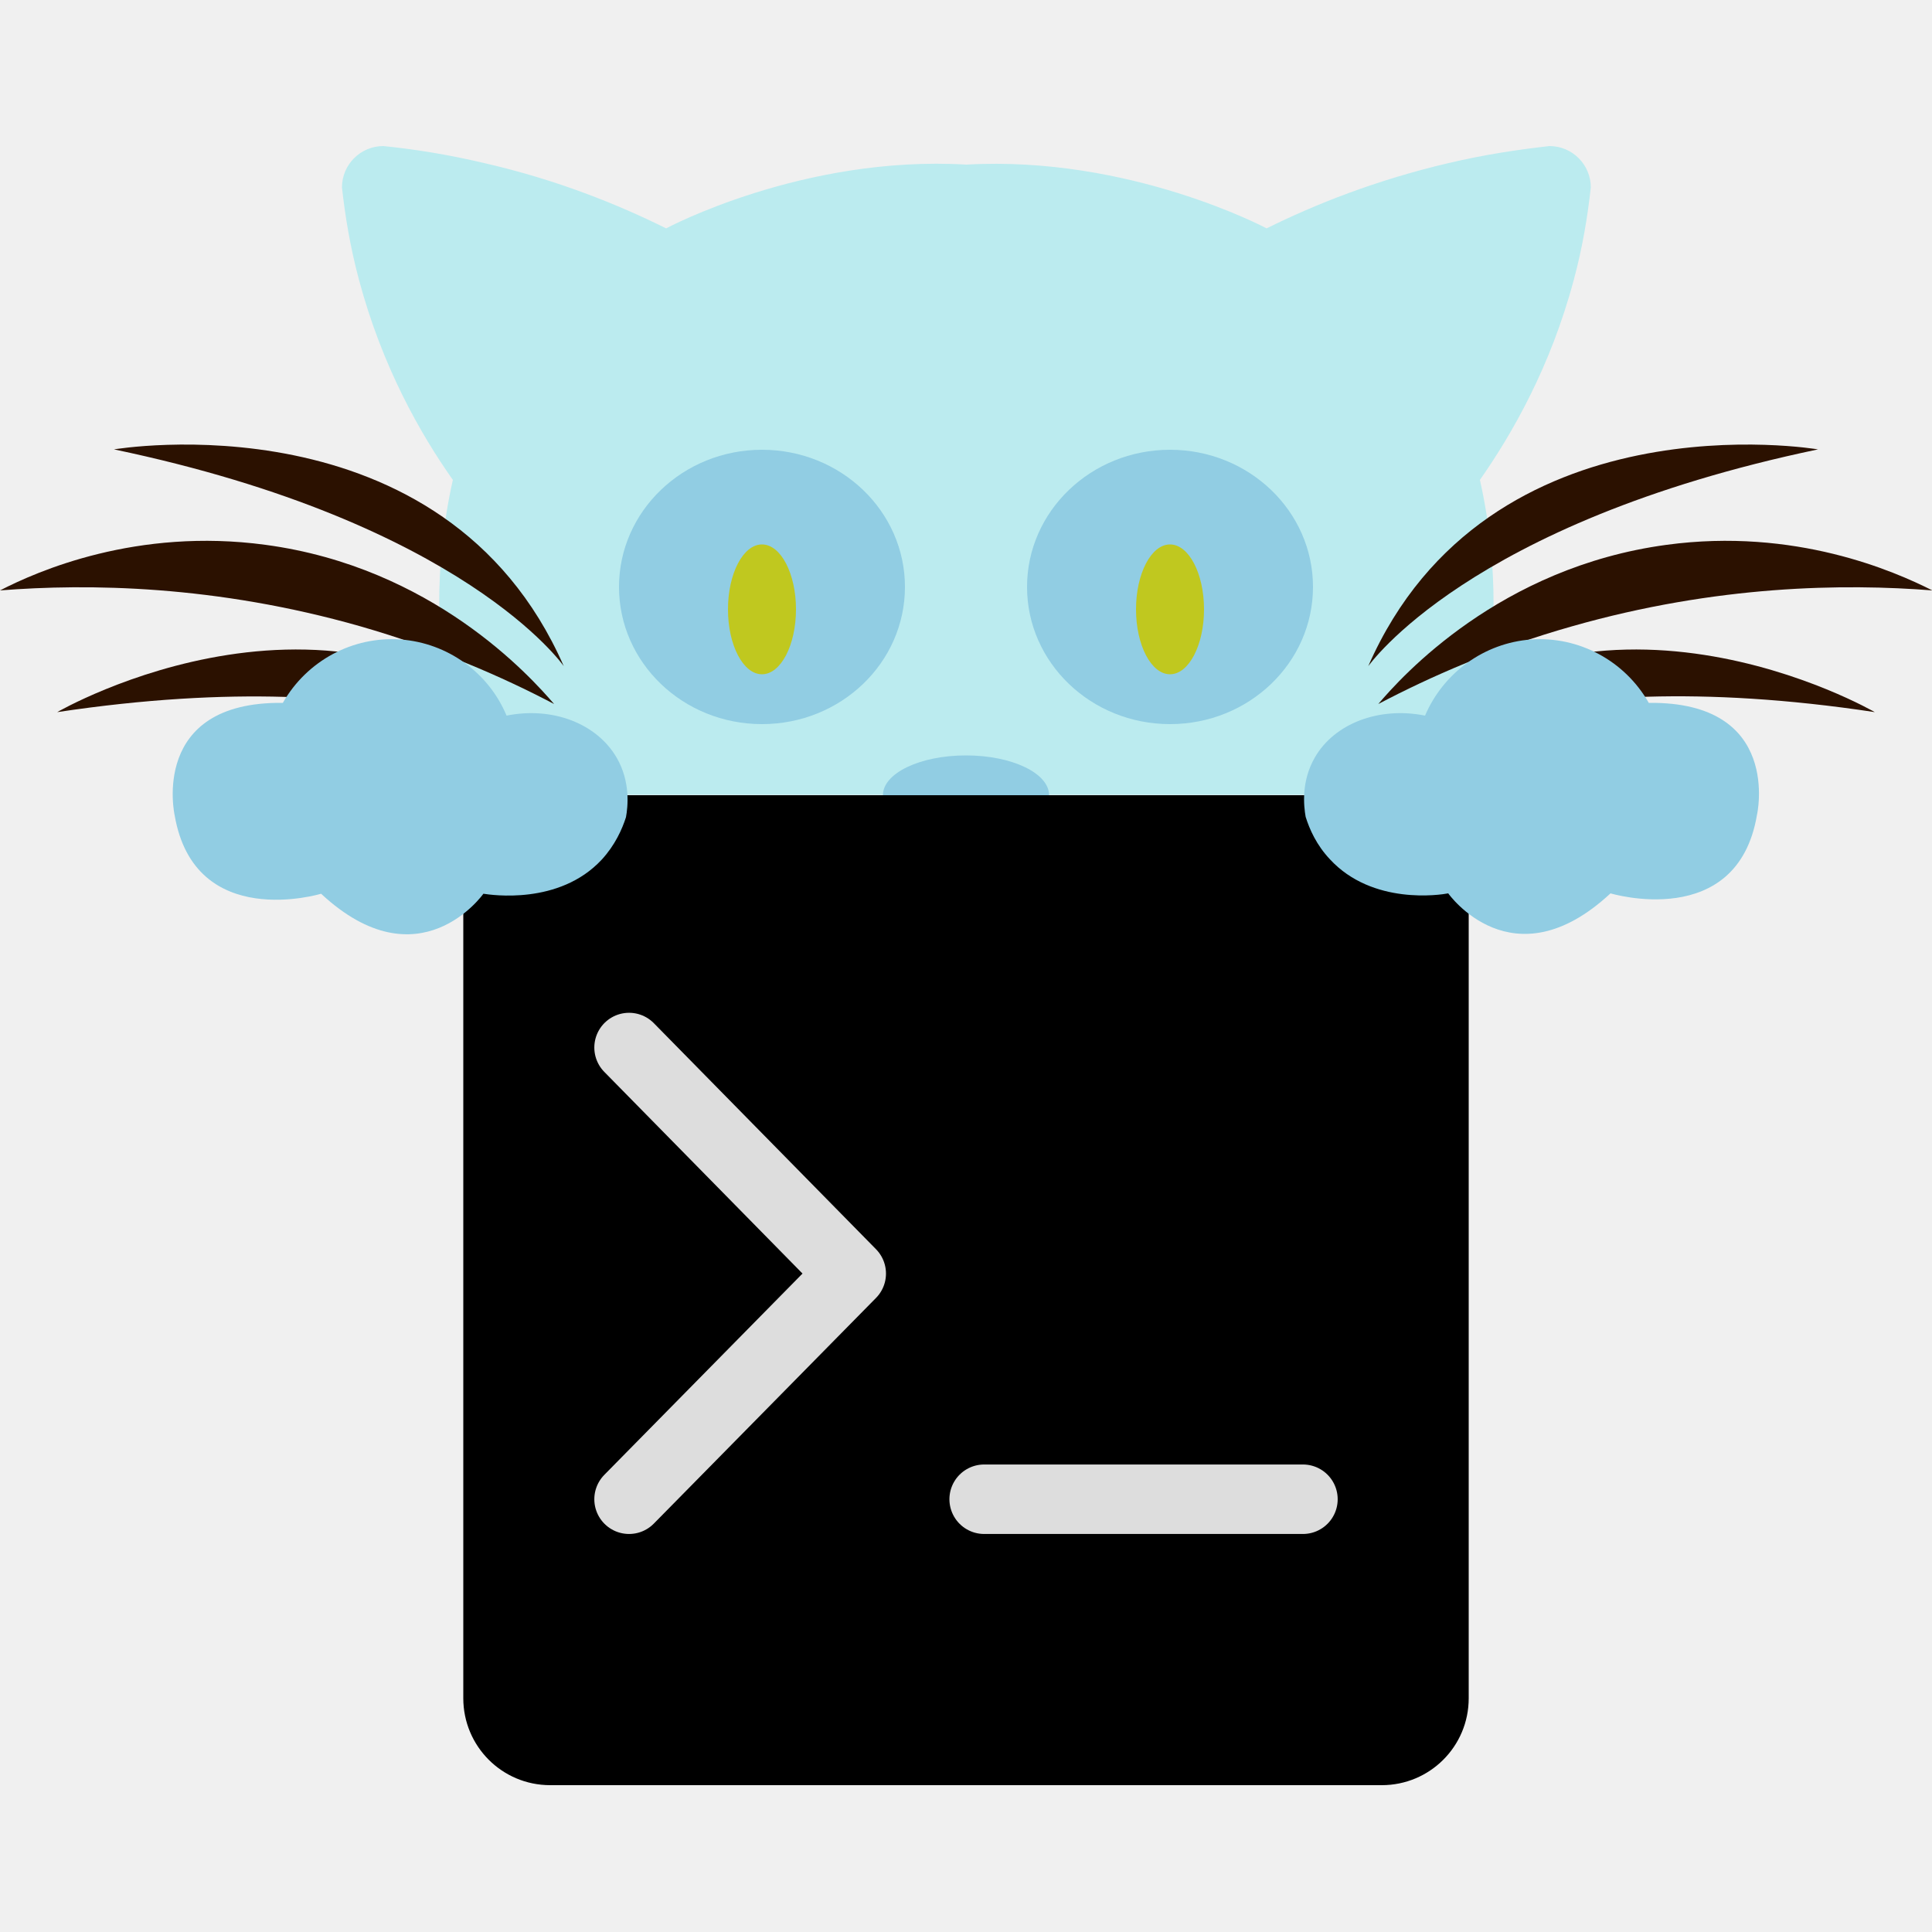
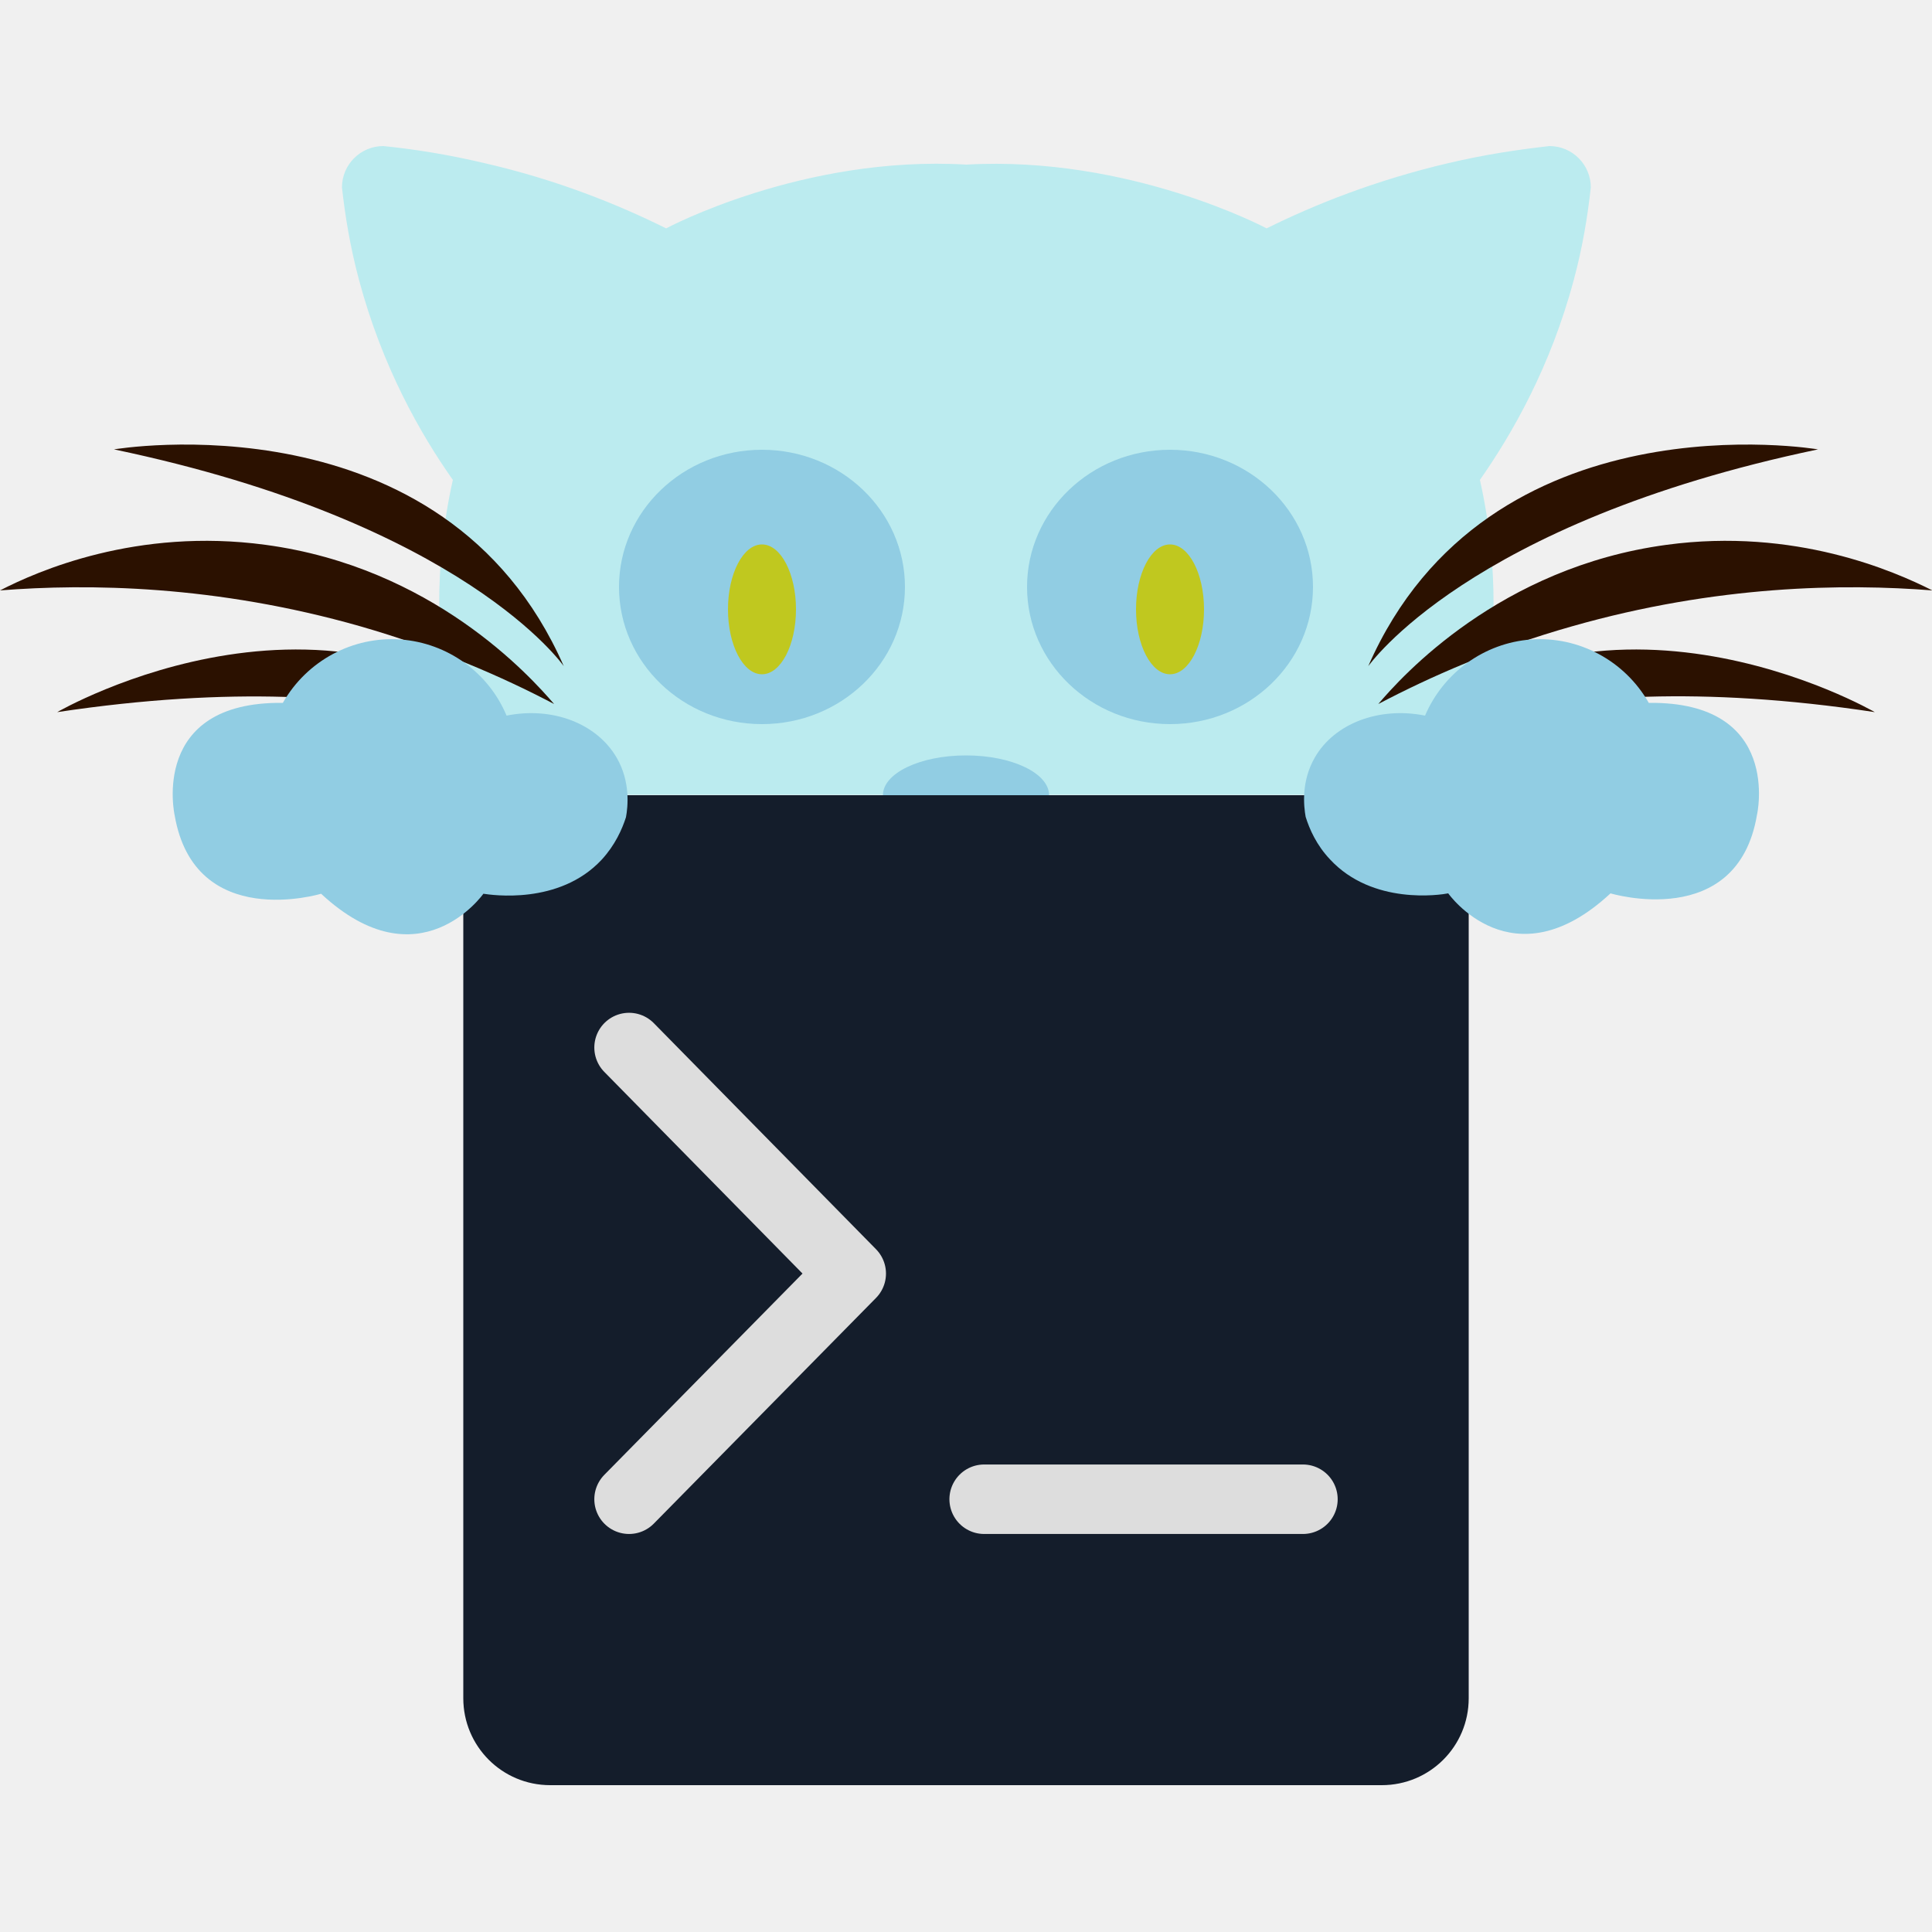
<svg xmlns="http://www.w3.org/2000/svg" width="512" height="512" viewBox="0 0 512 512" fill="none">
  <g clip-path="url(#clip0_31_545)">
-     <path d="M145.818 210.739H366.182C378.982 210.739 389.222 221.082 389.222 233.779V450.048C389.222 462.848 378.88 473.088 366.182 473.088H145.818C133.018 473.088 122.778 462.746 122.778 450.048V233.882C122.778 221.082 133.12 210.739 145.818 210.739Z" fill="black" />
+     <path d="M145.818 210.739H366.182C378.982 210.739 389.222 221.082 389.222 233.779V450.048C389.222 462.848 378.88 473.088 366.182 473.088H145.818C133.018 473.088 122.778 462.746 122.778 450.048V233.882C122.778 221.082 133.12 210.739 145.818 210.739Z" fill="#141D2B" />
    <path d="M166.707 277.606L225.587 337.51L166.707 397.312" stroke="#DDDDDD" stroke-width="18.414" stroke-miterlimit="10" stroke-linecap="round" stroke-linejoin="round" />
    <path d="M260.813 397.312H345.293" stroke="#DDDDDD" stroke-width="18.414" stroke-miterlimit="10" stroke-linecap="round" stroke-linejoin="round" />
    <path d="M421.581 49.664C421.581 43.623 416.666 38.707 410.624 38.707C402.432 39.629 393.421 40.96 383.898 43.213C364.646 47.718 348.467 54.17 335.667 60.519C335.667 60.519 299.418 41.165 256.102 43.623C212.787 41.062 176.538 60.519 176.538 60.519C163.738 54.17 147.558 47.616 128.307 43.213C118.784 40.96 109.773 39.526 101.581 38.707C95.539 38.707 90.624 43.623 90.624 49.664C91.443 57.139 92.774 65.331 95.13 74.138C101.274 97.178 111.411 114.995 120.013 127.181C109.466 174.182 125.338 210.637 125.338 210.637H256H386.867C386.867 210.637 402.739 174.182 392.192 127.181C400.794 114.893 410.931 97.178 417.075 74.138C419.43 65.434 420.762 57.139 421.581 49.664Z" fill="#BBEBEF" />
    <path d="M201.933 191.898C222.858 191.898 239.821 175.622 239.821 155.546C239.821 135.469 222.858 119.194 201.933 119.194C181.008 119.194 164.045 135.469 164.045 155.546C164.045 175.622 181.008 191.898 201.933 191.898Z" fill="#91CDE3" />
    <path d="M310.067 191.898C330.992 191.898 347.955 175.622 347.955 155.546C347.955 135.469 330.992 119.194 310.067 119.194C289.142 119.194 272.179 135.469 272.179 155.546C272.179 175.622 289.142 191.898 310.067 191.898Z" fill="#91CDE3" />
    <path d="M201.933 178.688C206.91 178.688 210.944 170.986 210.944 161.485C210.944 151.984 206.91 144.282 201.933 144.282C196.956 144.282 192.922 151.984 192.922 161.485C192.922 170.986 196.956 178.688 201.933 178.688Z" fill="#C0C81F" />
    <path d="M310.067 178.688C315.044 178.688 319.078 170.986 319.078 161.485C319.078 151.984 315.044 144.282 310.067 144.282C305.09 144.282 301.056 151.984 301.056 161.485C301.056 170.986 305.09 178.688 310.067 178.688Z" fill="#C0C81F" />
    <path d="M233.984 210.739C233.984 204.903 243.814 200.192 256 200.192C268.186 200.192 278.016 204.903 278.016 210.739" fill="#91CDE3" />
    <path d="M30.208 119.091C123.187 138.547 149.402 176.538 149.402 176.538C117.658 104.141 30.208 119.091 30.208 119.091Z" fill="#2B1100" />
    <path d="M15.155 188.723C109.158 174.592 146.842 201.011 146.842 201.011C91.853 144.179 15.155 188.723 15.155 188.723Z" fill="#2B1100" />
    <path d="M70.349 144.384C36.25 139.776 9.933 151.347 0 156.467C23.347 154.624 57.139 155.034 95.539 165.99C115.814 171.827 133.018 179.302 146.842 186.573C140.493 179.2 114.586 150.323 70.349 144.384Z" fill="#2B1100" />
    <path d="M481.792 119.091C481.792 119.091 394.342 104.141 362.598 176.538C362.701 176.538 388.813 138.547 481.792 119.091Z" fill="#2B1100" />
    <path d="M365.158 201.011C365.158 201.011 402.944 174.49 496.845 188.723C496.845 188.723 420.147 144.179 365.158 201.011Z" fill="#2B1100" />
    <path d="M441.651 144.384C397.517 150.323 371.507 179.2 365.261 186.573C379.085 179.302 396.288 171.725 416.563 165.99C454.963 155.034 488.755 154.624 512.102 156.467C501.965 151.347 475.648 139.776 441.651 144.384Z" fill="#2B1100" />
    <path d="M134.246 189.645C129.434 178.176 118.579 170.394 106.189 169.472C93.491 168.551 81.306 175.104 74.957 186.266C39.526 185.856 46.285 216.064 46.285 216.064C51.61 246.989 85.094 236.851 85.094 236.851C111.104 261.018 128.102 236.851 128.102 236.851C130.15 237.159 148.173 239.923 159.437 227.84C163.021 223.949 164.864 219.751 165.888 216.576C166.4 213.811 167.117 207.155 163.43 200.807C158.208 191.795 146.534 187.187 134.246 189.645Z" fill="#91CDE3" />
    <path d="M436.941 186.266C430.592 175.104 418.406 168.551 405.709 169.472C393.421 170.394 382.566 178.176 377.651 189.645C365.363 187.187 353.587 191.795 348.467 200.704C344.781 207.053 345.498 213.607 346.01 216.474C347.034 219.751 348.877 223.949 352.461 227.738C363.725 239.923 381.747 237.159 383.795 236.749C383.795 236.749 400.794 260.915 426.803 236.749C426.803 236.749 460.39 246.887 465.613 215.962C465.613 216.064 472.474 185.856 436.941 186.266Z" fill="#91CDE3" />
  </g>
  <defs>
    <clipPath id="clip0_31_545">
      <rect width="512" height="512" fill="white" />
    </clipPath>
  </defs>
</svg>
